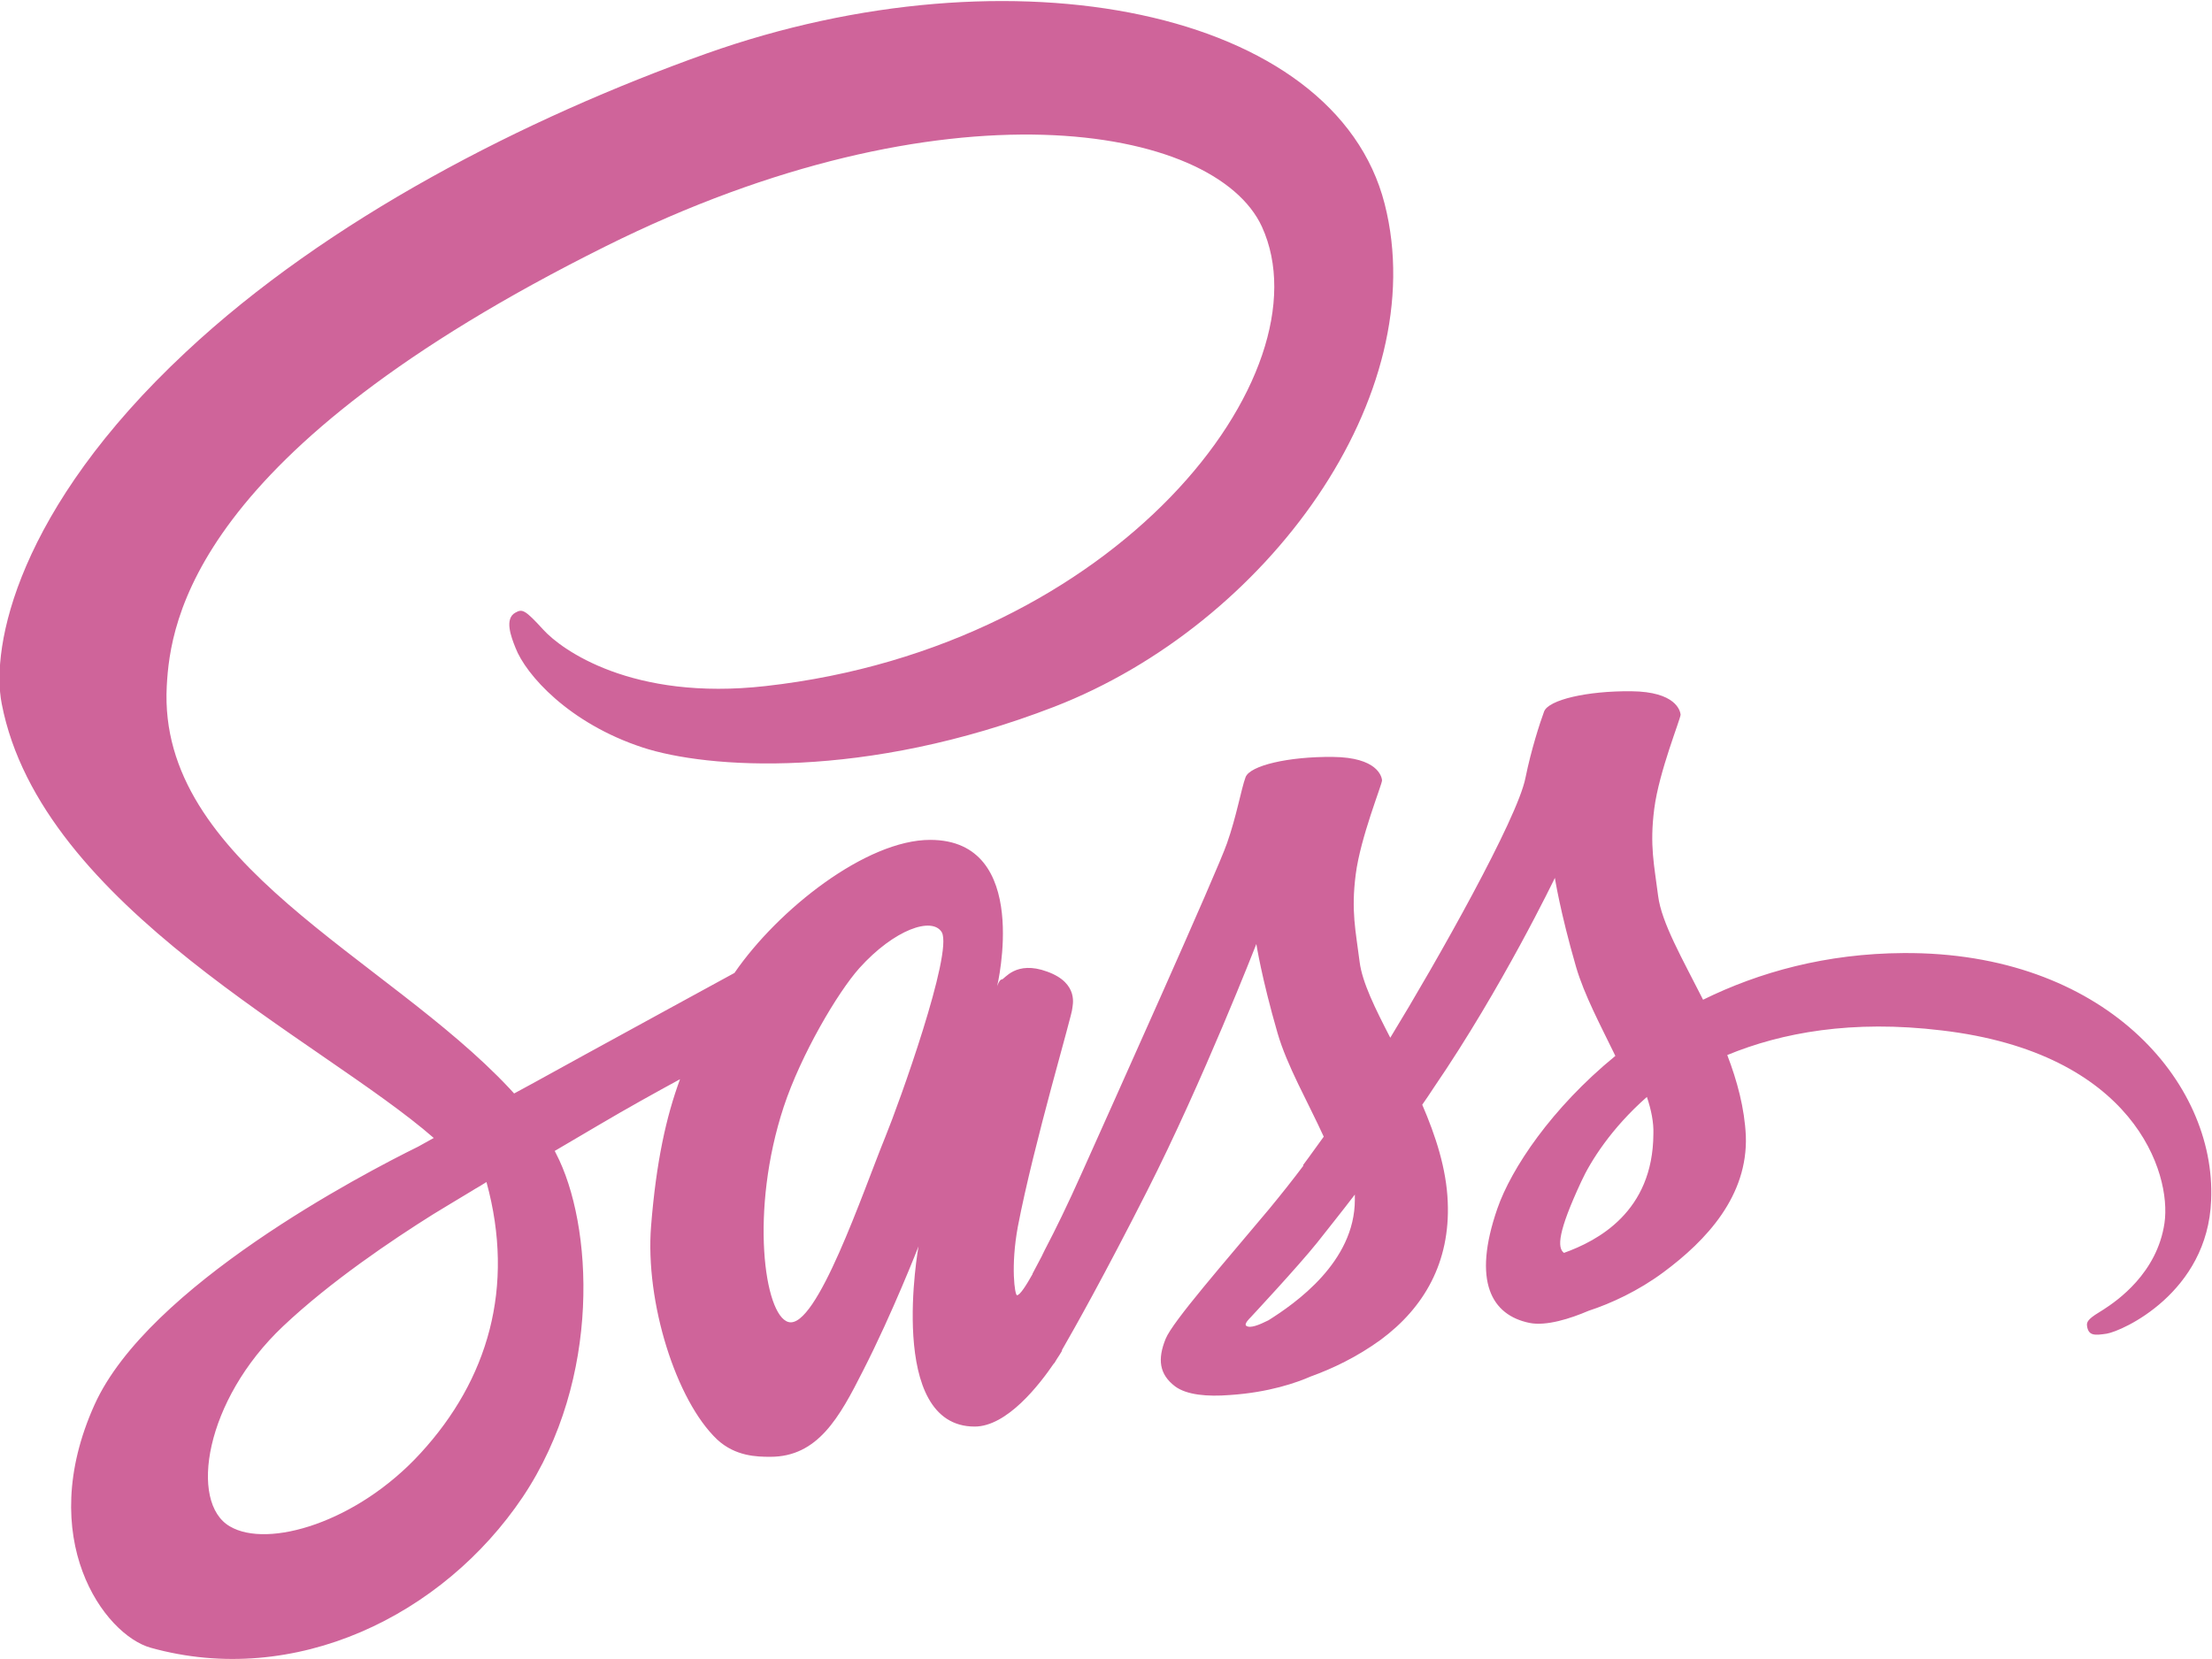
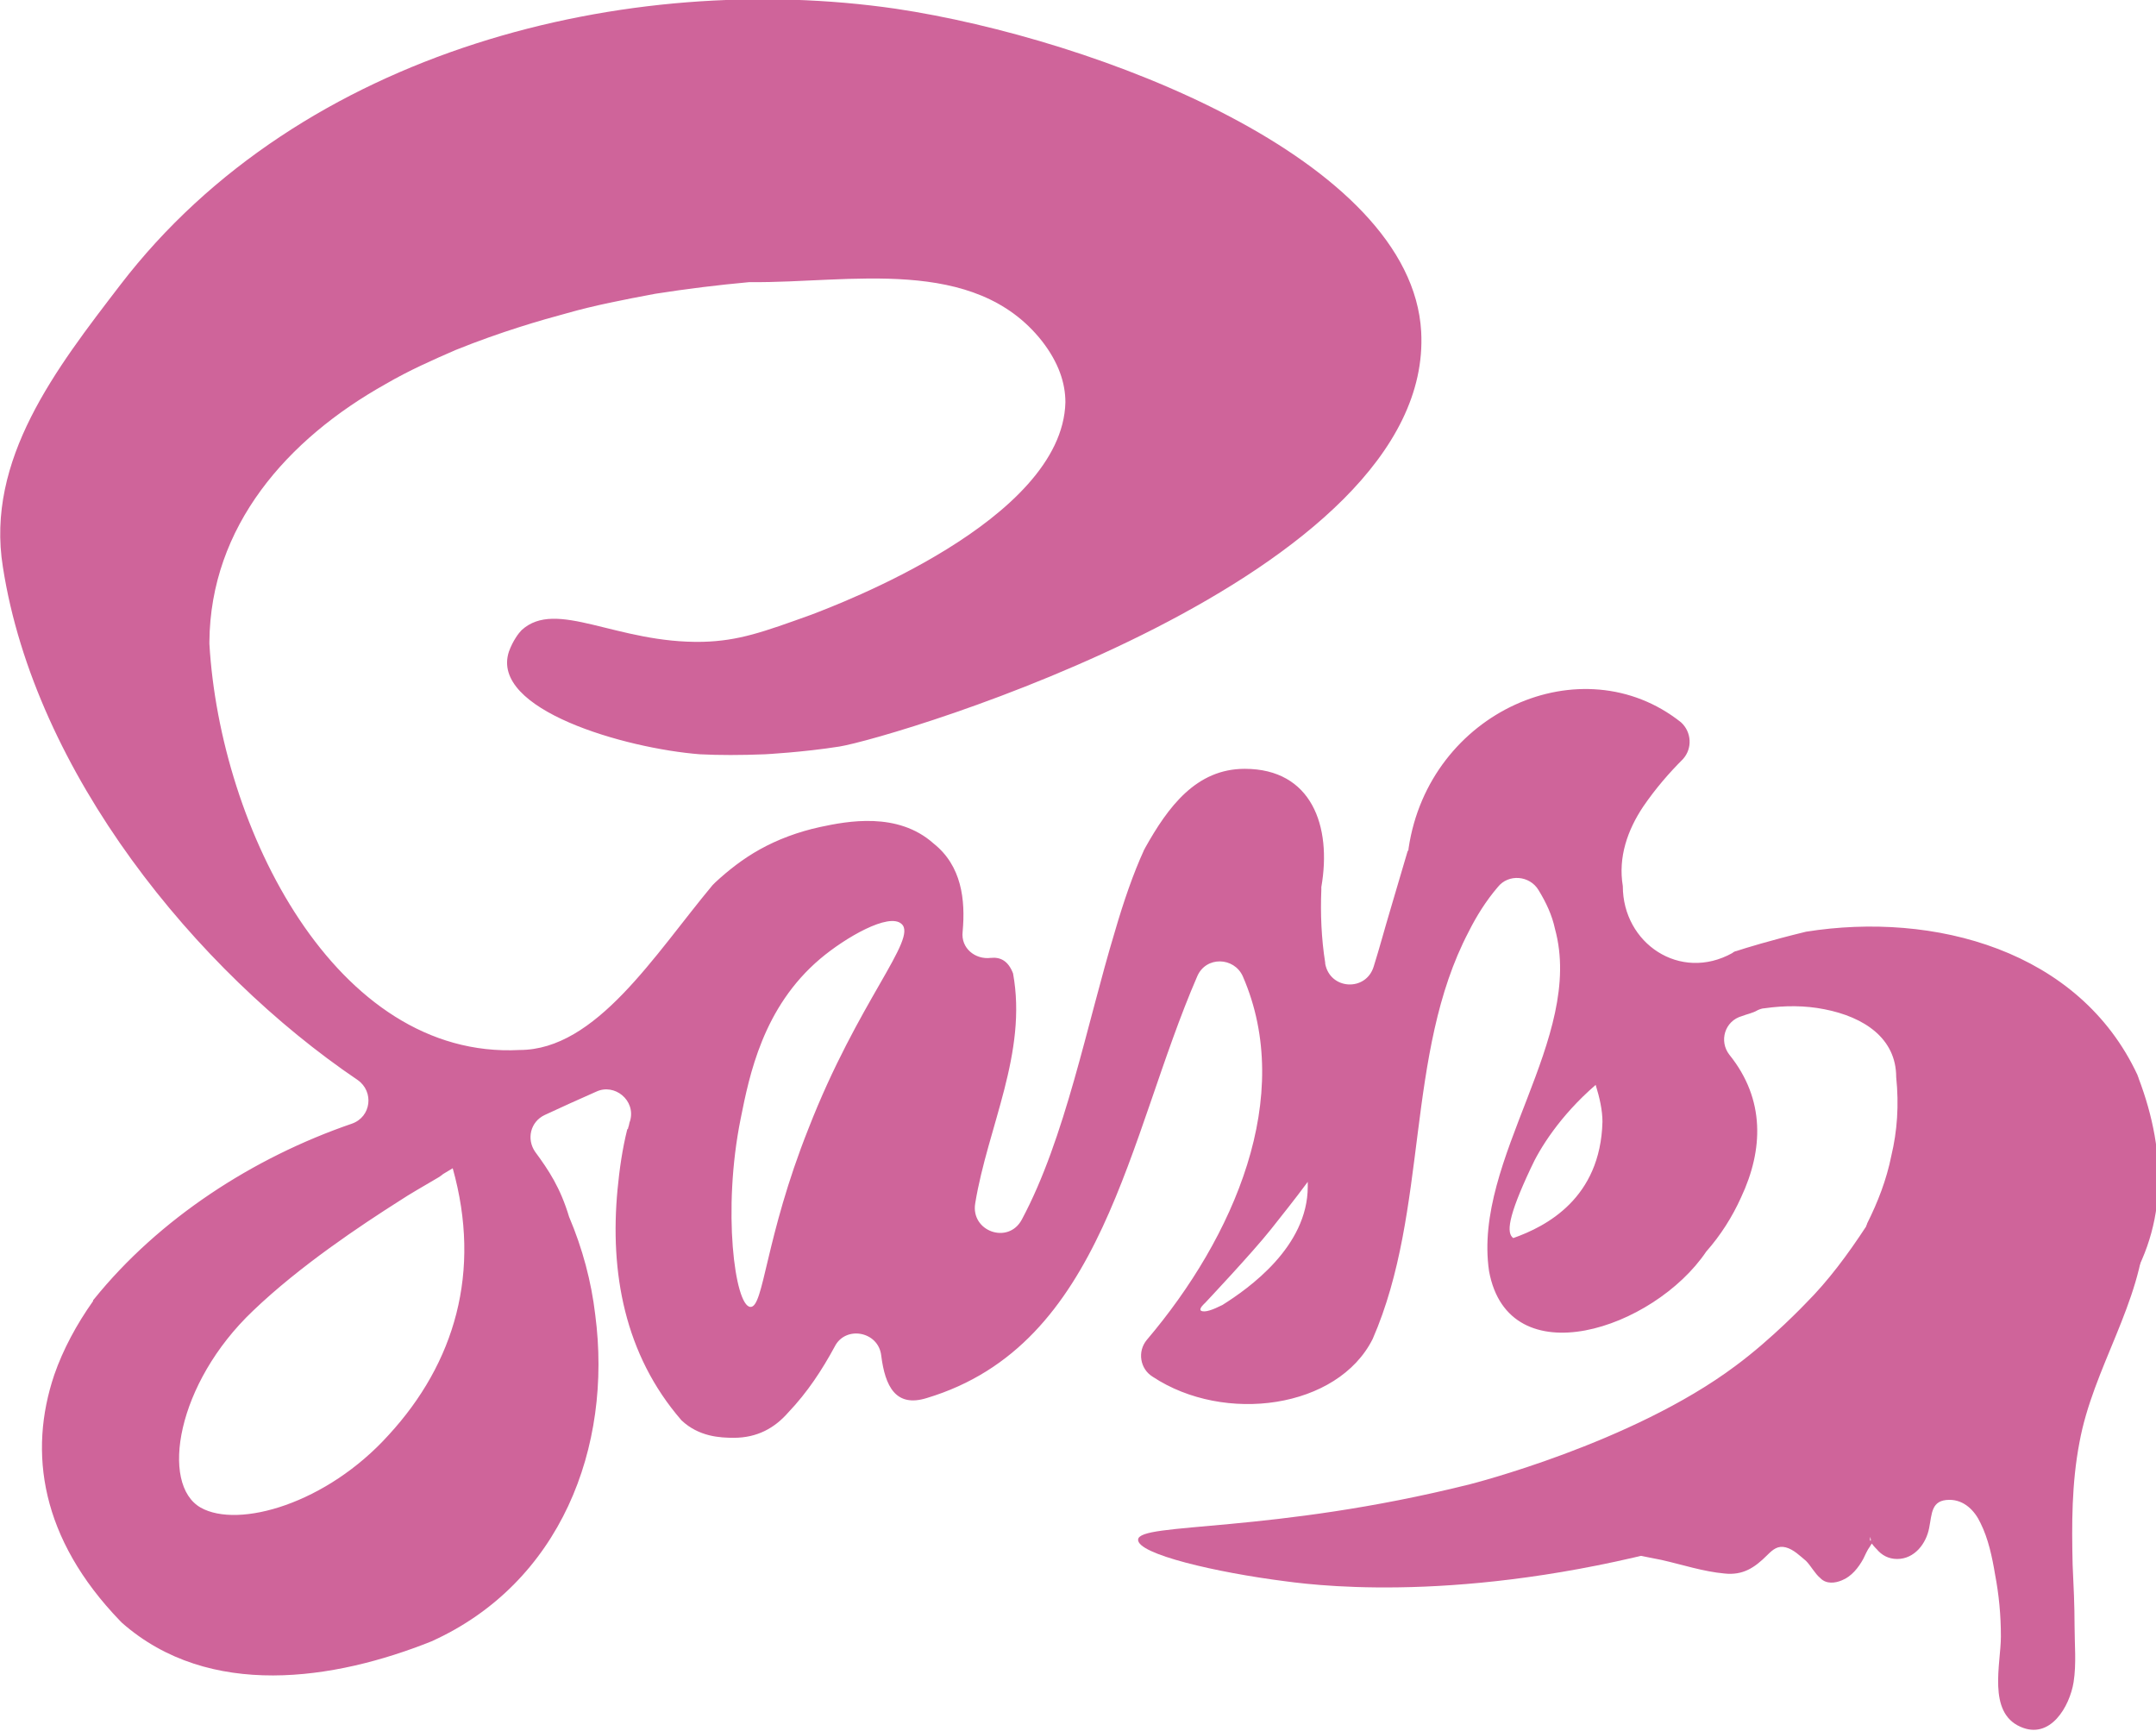
- <svg xmlns="http://www.w3.org/2000/svg" width="2500" height="1875" viewBox="0 0 512 384">
-   <path fill="#CF649A" d="M440.6 220.6c-17.9.101-33.4 4.4-46.4 10.801-4.8-9.5-9.6-17.801-10.399-24-.9-7.2-2-11.601-.9-20.2C384 178.6 389 166.4 389 165.4c-.101-.9-1.101-5.3-11.4-5.4s-19.2 2-20.2 4.7-3 8.9-4.3 15.3c-1.8 9.4-20.6 42.7-31.3 60.2-3.5-6.8-6.5-12.8-7.101-17.601-.899-7.199-2-11.6-.899-20.199 1.1-8.601 6.1-20.8 6.1-21.8-.1-.9-1.1-5.3-11.399-5.4-10.301-.1-19.2 2-20.2 4.7s-2.1 9.1-4.3 15.3C281.9 201.4 256.9 257 250.4 271.5c-3.3 7.4-6.199 13.3-8.3 17.3-2.1 4-.1.3-.3.7-1.8 3.4-2.8 5.3-2.8 5.3v.101c-1.4 2.5-2.9 4.899-3.601 4.899-.5 0-1.5-6.7.2-15.899 3.7-19.301 12.7-49.4 12.601-50.5 0-.5 1.699-5.801-5.801-8.5-7.3-2.7-9.899 1.8-10.5 1.8-.6 0-1.1 1.6-1.1 1.6s8.1-33.899-15.5-33.899c-14.8 0-35.2 16.1-45.3 30.8-6.4 3.5-20 10.899-34.4 18.8-5.5 3-11.2 6.2-16.6 9.1L117.9 251.9c-28.6-30.5-81.5-52.1-79.3-93.1.8-14.9 6-54.2 101.601-101.8 78.3-39 141-28.3 151.899-4.5 15.5 34-33.5 97.2-114.899 106.3-31 3.5-47.301-8.5-51.4-13-4.3-4.7-4.9-4.9-6.5-4-2.6 1.4-1 5.6 0 8.1 2.4 6.3 12.4 17.5 29.4 23.1 14.899 4.9 51.3 7.6 95.3-9.4 49.3-19.1 87.8-72.1 76.5-116.4-11.5-45.1-86.3-59.9-157-34.8C121.4 27.4 75.8 50.8 43 81.5 4 117.9-2.2 149.7.4 162.9c9.101 47.1 74 77.8 100 100.5-1.3.699-2.5 1.399-3.6 2-13 6.399-62.5 32.3-74.9 59.699-14 31 2.2 53.301 13 56.301 33.4 9.3 67.6-7.4 86.1-34.9 18.399-27.5 16.2-63.2 7.7-79.5l-.301-.6 10.2-6c6.601-3.9 13.101-7.5 18.8-10.601-3.199 8.7-5.5 19-6.699 34-1.4 17.601 5.8 40.4 15.3 49.4 4.2 3.899 9.2 4 12.3 4 11 0 16-9.101 21.5-20 6.8-13.3 12.8-28.7 12.8-28.7s-7.5 41.7 13 41.7c7.5 0 15-9.7 18.4-14.7v.1s.2-.3.6-1a36.13 36.13 0 0 0 1.2-1.899v-.2c3-5.2 9.7-17.1 19.7-36.8 12.899-25.4 25.3-57.2 25.3-57.2s1.2 7.8 4.9 20.6c2.199 7.601 6.999 15.9 10.699 24-3 4.2-4.8 6.601-4.8 6.601l.1.1c-2.399 3.2-5.1 6.601-7.899 10-10.2 12.2-22.4 26.101-24 30.101-1.9 4.699-1.5 8.199 2.2 11 2.7 2 7.5 2.399 12.6 2 9.2-.601 15.6-2.9 18.8-4.301 5-1.8 10.7-4.5 16.2-8.5 10-7.399 16.1-17.899 15.5-31.899-.3-7.7-2.8-15.3-5.9-22.5.9-1.3 1.801-2.601 2.7-4 15.8-23.101 28-48.5 28-48.5s1.2 7.8 4.9 20.6c1.899 6.5 5.7 13.601 9.1 20.601-14.8 12.1-24.1 26.1-27.3 35.3-5.9 17-1.3 24.7 7.4 26.5 3.899.8 9.5-1 13.699-2.8 5.2-1.7 11.5-4.601 17.301-8.9 10-7.4 19.6-17.7 19.1-31.6-.3-6.4-2-12.7-4.3-18.7 12.6-5.2 28.899-8.2 49.6-5.7 44.5 5.2 53.3 33 51.601 44.6-1.7 11.601-11 18-14.101 20-3.1 1.9-4.1 2.601-3.8 4 .4 2.101 1.8 2 4.5 1.601 3.7-.601 23.4-9.5 24.2-30.899 1.2-27.504-24.9-57.504-71.2-57.205zM97.4 336.3c-14.7 16.1-35.4 22.2-44.2 17-9.5-5.5-5.801-29.2 12.3-46.3 11-10.4 25.3-20 34.7-25.9 2.1-1.3 5.3-3.199 9.1-5.5.6-.399 1-.6 1-.6.7-.4 1.5-.9 2.3-1.4 6.7 24.4.3 45.8-15.2 62.7zm107.5-73.1c-5.1 12.5-15.9 44.6-22.4 42.8-5.601-1.5-9-25.8-1.101-49.8 4-12.101 12.5-26.5 17.5-32.101 8.101-9 16.9-12 19.101-8.3 2.6 4.801-9.9 39.601-13.1 47.401zm88.7 42.4c-2.2 1.101-4.2 1.9-5.1 1.301-.7-.4.899-1.9.899-1.9s11.1-11.9 15.5-17.4c2.5-3.199 5.5-6.899 8.7-11.1v1.2C313.6 292.1 299.8 301.7 293.6 305.6zm68.399-15.6c-1.6-1.2-1.399-4.9 4-16.5 2.101-4.6 6.9-12.3 15.2-19.6 1 3 1.601 5.899 1.5 8.6-.099 18-12.899 24.7-20.7 27.5z" />
+ <svg xmlns="http://www.w3.org/2000/svg" version="1.1" id="Слой_1" x="0px" y="0px" viewBox="0 0 222.4 178.5" enable-background="new 0 0 222.4 178.5" xml:space="preserve">
+   <path fill="#CF649A" d="M179.1,98.1c-0.1,0-0.3,0.1-0.4,0.2c-5.4,3-11.3-1-11.3-6.9c-0.5-3,0.5-5.8,2.1-8.2c1.3-1.9,2.7-3.5,4.1-4.9  c1-1.1,0.9-2.8-0.2-3.8c-10.2-8.1-26-1.1-28.1,13c0,0.1,0,0.2-0.1,0.3c-0.6,2-1.2,4.1-1.8,6.1c-0.6,2-1.1,3.9-1.7,5.8  c-0.8,2.6-4.5,2.4-5-0.3c0,0,0-0.1,0-0.1c-0.4-2.5-0.5-5.1-0.4-7.5c0-0.1,0-0.2,0-0.3c1.1-6.3-1-12.2-7.9-12.2  c-5,0-7.9,3.9-10.3,8.2c0,0.1-0.1,0.1-0.1,0.2c-1.1,2.4-2.1,5.3-3,8.4c-2.9,9.6-5.1,21.3-9.6,29.7c-1.4,2.6-5.3,1.2-4.8-1.7  c1.3-7.9,5.4-15.5,3.9-23.7c-0.5-1.3-1.3-1.7-2.3-1.6c-1.6,0.2-3.1-1-2.9-2.7c0.3-3.3-0.1-6.8-3-9.1c-3.7-3.3-8.9-2.3-11.7-1.7  c-2.3,0.5-4.4,1.3-6.2,2.3c-1.8,1-3.3,2.2-4.6,3.4c-0.1,0.1-0.2,0.2-0.3,0.3c-6,7.2-12,17-19.9,17c-19,1-30.9-22.9-32-41.9  c0-0.1,0-0.2,0-0.2c0.1-11.9,8-20.9,18.2-26.6c2.4-1.4,4.9-2.5,7.2-3.5c4.7-1.9,8.9-3.1,11.5-3.8c2.8-0.8,5.9-1.4,9.1-2  c3.2-0.5,6.4-0.9,9.7-1.2c0.1,0,0.1,0,0.2,0c10.1,0.1,23-2.8,30,6.1c1.7,2.2,2.4,4.3,2.4,6.3c-0.3,12.2-23.6,20.9-26.2,21.9  c-5,1.8-7.5,2.7-11.2,2.8c-8.9,0.2-15.1-4.5-18.7-1.2c-0.3,0.3-0.9,1.1-1.3,2.2c-2,6,12,10,19.7,10.6c2,0.1,4.2,0.1,6.7,0  c0,0,3.9-0.2,7.7-0.8c5.5-0.9,61.4-17.4,60-42.8c-1-17.8-33.5-30.2-54.2-33.3C64.8-3.1,31.1,5,12.4,29.4c-6.6,8.6-13.9,18-12.1,29.1  c3.3,21.2,19.9,41.6,36.6,52.9c1.7,1.2,1.4,3.8-0.6,4.5c-10.2,3.5-19.9,9.8-26.6,18.1c-0.1,0.1-0.1,0.1-0.1,0.2  c-1.7,2.4-3.1,5-4,7.6c-2.7,8-1.4,16.9,6.8,25.4c0.1,0.1,0.2,0.2,0.2,0.2c9,7.9,21.9,5.9,31.9,1.9c13.3-6,18.7-20,16.9-33.7  c-0.4-3.4-1.3-6.8-2.7-10.1c-0.9-3-2.1-4.8-3.5-6.7c-0.9-1.3-0.5-3.1,1-3.8c1.7-0.8,3.5-1.6,5.3-2.4c1.9-0.9,4.1,0.9,3.5,3  c-0.1,0.2-0.1,0.5-0.2,0.7c0,0.1,0,0.1-0.1,0.2c-0.5,2-0.8,4.1-1,6.2c-0.8,8.5,0.7,17,6.6,23.8c1.8,1.7,4,1.8,5.4,1.8  c2.4,0,4.2-1,5.6-2.6c2-2.1,3.5-4.4,4.8-6.8c1.1-2.2,4.5-1.6,4.8,0.9c0.4,3.2,1.5,5.4,4.7,4.4c18.3-5.5,20.7-26.9,27.9-43.5  c0.9-2.1,3.8-2,4.7,0c5.4,12.4-0.9,26.9-9.9,37.5c-1,1.2-0.7,3,0.6,3.8c7.4,4.9,19.1,3.3,22.7-3.9c5.8-13.3,3.3-29.4,9.9-42  c0.8-1.6,1.8-3.2,3-4.6c1.1-1.4,3.3-1.2,4.2,0.3c0.8,1.3,1.4,2.6,1.7,4c3.1,11.3-8.5,23.7-6.8,35.3c2,11,17,6,22.4-2  c1.5-1.7,2.7-3.6,3.6-5.6c2.3-4.9,2.5-10.1-1.2-14.7c-1.1-1.4-0.5-3.5,1.3-4c0.5-0.2,1.1-0.3,1.6-0.6c0.2-0.1,0.5-0.2,0.7-0.2  c2.1-0.3,4.2-0.3,6.2,0.1c4.1,0.8,7.4,3,7.4,7c0.3,2.9,0.1,5.6-0.5,8.1c-0.5,2.5-1.4,4.8-2.5,7c0,0.1-0.1,0.2-0.1,0.3  c-1.9,2.9-3.9,5.6-6.2,7.9c0,0-3.5,3.7-7.3,6.5c-10.7,8-27.4,12.2-27.4,12.2c-20.4,5.1-34.1,3.9-34.2,5.7c-0.1,1.5,8.1,3.4,15.2,4.3  c4.4,0.6,19.9,2.2,42-4c0,0,30.9-8.7,43.9-24.9c0.1-0.1,0.2-0.3,0.2-0.3c4.9-6.9,4.9-14.8,1.9-22.7c0-0.1-0.1-0.2-0.1-0.3  c-6-12.9-21-16.9-34.2-14.8C182.6,97,180,97.8,179.1,98.1z M40.1,148c-6.4,7.1-15.5,9.7-19.4,7.5c-4.2-2.4-2.5-12.8,5.4-20.3  c4.8-4.6,11.1-8.8,15.2-11.4c0.9-0.6,2.3-1.4,4-2.4c0.3-0.2,0.4-0.3,0.4-0.3c0.3-0.2,0.7-0.4,1-0.6C49.7,131.2,46.9,140.6,40.1,148  L40.1,148z M83.4,116.4c-4.5,11.3-4.6,18.5-6,18.4c-1.6-0.1-2.9-10-1-19.4c0.9-4.5,2.3-11.5,8.2-16.5c2.6-2.2,7.1-4.8,8.4-3.6  C94.7,96.8,88.5,103.3,83.4,116.4z M126.1,134.6c-1,0.5-1.8,0.8-2.2,0.6c-0.3-0.2,0.4-0.8,0.4-0.8s4.9-5.2,6.8-7.6  c1.1-1.4,2.4-3,3.8-4.9v0.5C134.9,128.6,128.8,132.9,126.1,134.6L126.1,134.6z M156.1,127.7c-0.7-0.5-0.6-2.1,1.8-7.2  c0.9-2,3-5.4,6.7-8.6c0.4,1.3,0.7,2.6,0.7,3.8C165.1,123.6,159.5,126.5,156.1,127.7z" />
+   <g>
+     <path fill="#CF649A" d="M219,121.5c2.5,7.5-2.7,15-5.1,22.6c-2.8,9-1.4,18.8-1.6,28.3c0,2.3-1.5,5.4-3.5,4.4   c-1.3-0.6-1.3-2.5-1.2-4c0.4-4.4,0.1-8.8-1-13c-0.5-2.1-1.3-4.4-3.1-5.7c-1.8-1.3-4.8-1-5.7,1c-0.4,0.9-0.3,1.9-0.6,2.8   c-0.3,0.9-1.2,1.8-2.1,1.5c-0.8-0.3-1.1-1.4-1.8-1.7c-2.1-0.9-2.3,4.4-4.6,4.3c-1.5-2.2-4.2-4.7-6.5-3.4c-1,0.6-1.6,1.8-2.7,2.2   c-0.8,0.3-1.7,0.1-2.6-0.1c-3.7-0.8-7.3-1.7-11-2.5c-0.6-0.1-1.2-0.3-1.6-0.6c-1.8-1.4-0.3-4.3,1.4-5.8c6.9-6.2,16.2-8.7,25-11.9   c8.7-3.2,17.8-7.6,22.2-15.7c0.7-1.3,1.3-2.6,2.4-3.5c1.1-0.9,3-1.1,3.9,0" />
+     <g>
+       <path fill="#CF649A" d="M217.5,121.9c2.4,7.4-2.8,14.8-5,21.6c-2.5,8-1.9,16.4-1.7,24.7c0,1.7,0.3,3.7-0.1,5.4    c-0.1,0.5-0.8,2.7-1.5,1.6c-0.3-0.5-0.2-1.4-0.1-2c0.1-1,0.2-2.1,0.2-3.1c0-2.1-0.1-4.2-0.4-6.3c-0.5-3.4-1.1-7.4-3.5-10    c-2-2.1-5.6-2.8-7.8-0.7c-0.6,0.6-1.1,1.3-1.3,2.1c-0.2,0.5-0.2,1.1-0.3,1.6c0,0.2-0.2,1.1-0.3,1.2c0,0,0.1,0.1-0.1-0.1    c-0.2-0.2-0.3-0.4-0.4-0.6c-0.2-0.3-0.5-0.5-0.8-0.7c-0.6-0.4-1.3-0.5-2-0.4c-1.1,0.3-1.8,1.3-2.3,2.2c-0.3,0.5-0.9,2.1-1.3,2.1    c0.4,0.2,0.9,0.5,1.3,0.7c-1.6-2.2-4.2-5-7.2-4.4c-1.4,0.3-2.2,1.2-3.2,2.2c-1.2,1.1-3.7,0-5.1-0.3c-1.8-0.4-3.5-0.8-5.3-1.2    c-1-0.2-1.9-0.4-2.9-0.7c-0.6-0.1-1.2-0.2-1.4-0.9c-0.2-1.1,1.1-2.4,1.8-3c1.2-1.1,2.6-2.1,4-3c10.6-6.7,23.7-8.1,34.2-15.2    c2.7-1.8,5.2-4,7.2-6.6c1-1.3,1.8-2.7,2.6-4.2c0.5-0.9,2.1-3.5,3.4-2.2c1.4,1.4,3.5-0.7,2.1-2.1c-1.1-1.2-2.8-1.4-4.3-0.9    c-1.7,0.6-2.7,1.9-3.6,3.4c-1.7,3-3.5,5.7-6.2,8c-5.3,4.6-12.1,7.1-18.6,9.4c-7,2.5-14.3,4.8-20.3,9.2c-2.4,1.8-5.7,4.4-5.1,7.8    c0.3,1.6,1.5,2.6,3,3c2,0.6,4.2,1,6.2,1.4c2.2,0.5,4.3,1.2,6.5,1.4c1.9,0.2,3.1-0.6,4.4-1.9c0.6-0.6,1.1-1,1.9-0.8    c0.8,0.2,1.5,0.9,2.1,1.4c0.5,0.5,0.9,1.3,1.5,1.8c0.6,0.6,1.5,0.5,2.2,0.2c1-0.4,1.7-1.3,2.2-2.2c0.2-0.4,0.4-0.9,0.7-1.3    c0.1-0.2,0.3-0.4,0.3-0.5c0.1-0.2,0.1-0.1,0.1-0.1c0,0-0.4,0-0.4,0c0,0.1,0-0.9,0.1,0.1c0,0.2,0.5,0.7,0.6,0.8    c0.5,0.6,1.2,1,2.1,1c1.8,0,3-1.6,3.3-3.2c0.3-1.5,0.2-2.9,2.1-2.9c1.5,0,2.6,1.1,3.2,2.4c0.8,1.6,1.2,3.5,1.5,5.3    c0.4,2.1,0.6,4.2,0.6,6.4c0,2.8-1.4,7.8,2,9.3c3.1,1.4,5.1-2.1,5.5-4.6c0.3-1.9,0.1-3.9,0.1-5.8c0-2.1-0.1-4.2-0.2-6.3    c-0.1-4.2-0.1-8.4,0.7-12.6c1.4-7.7,6.4-14.4,6.8-22.2c0.1-1.8-0.1-3.7-0.7-5.4C219.8,119.3,216.9,120.1,217.5,121.9L217.5,121.9z    " />
+     </g>
+   </g>
</svg>
